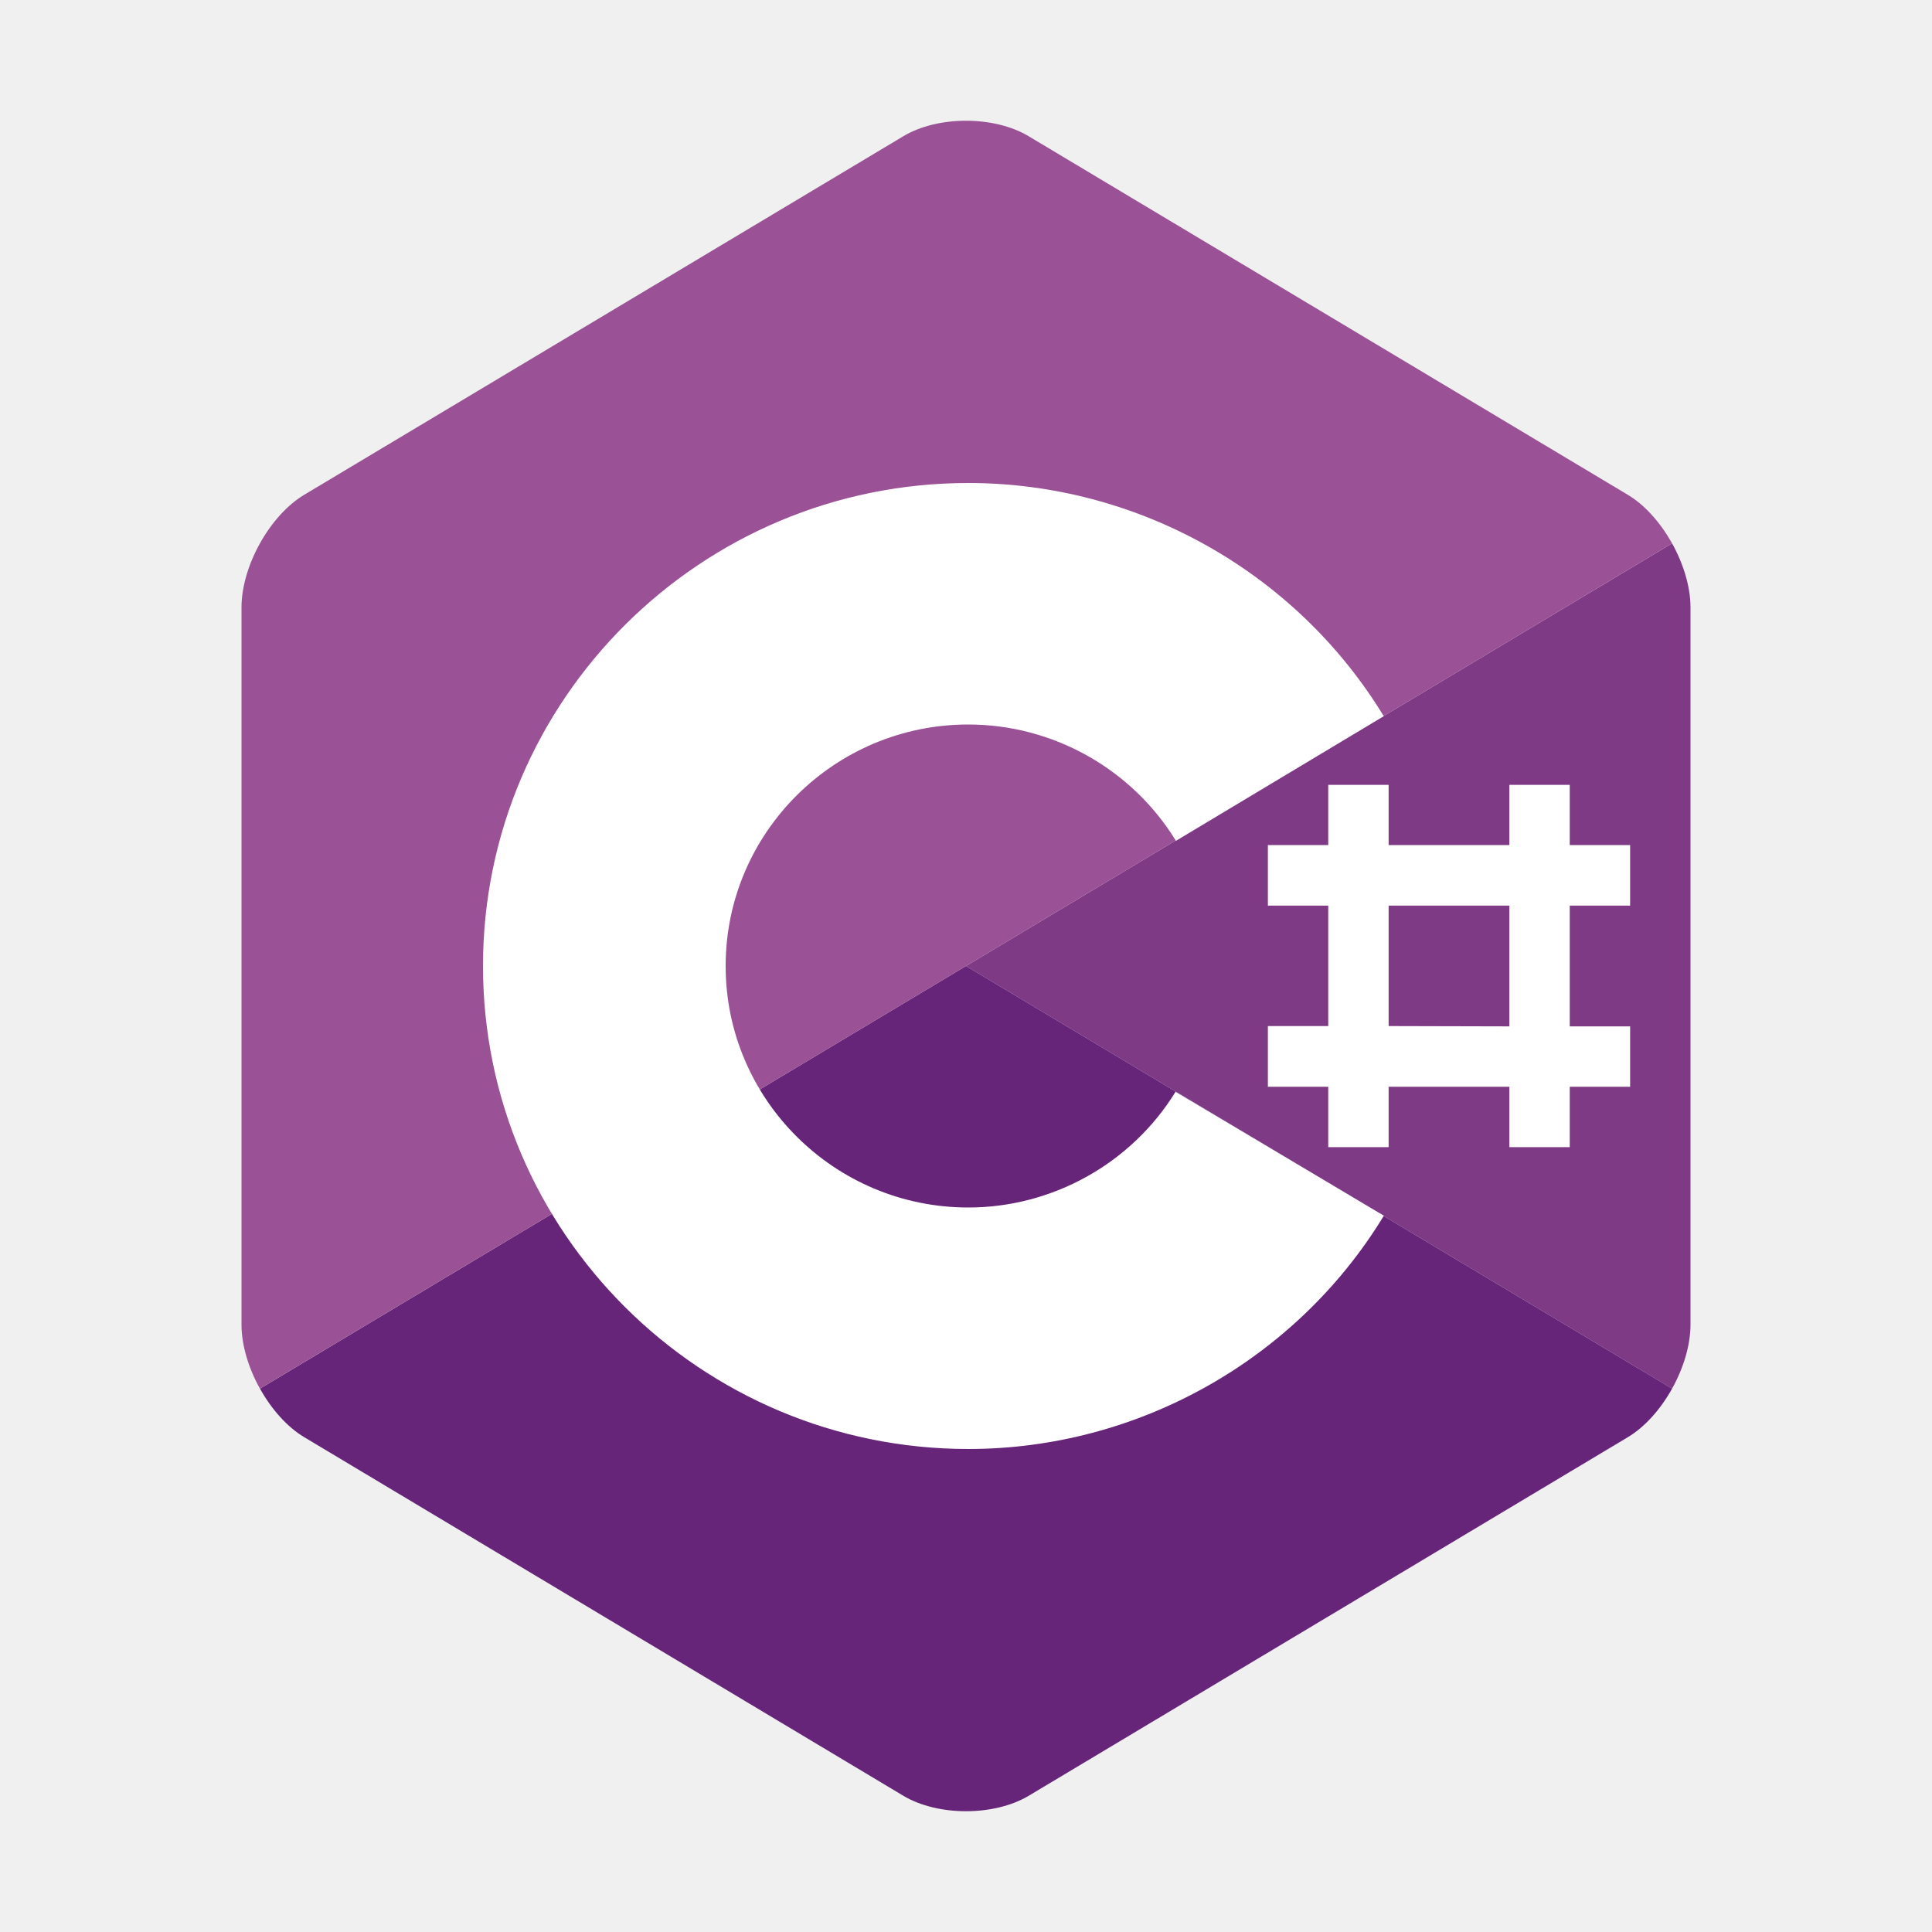
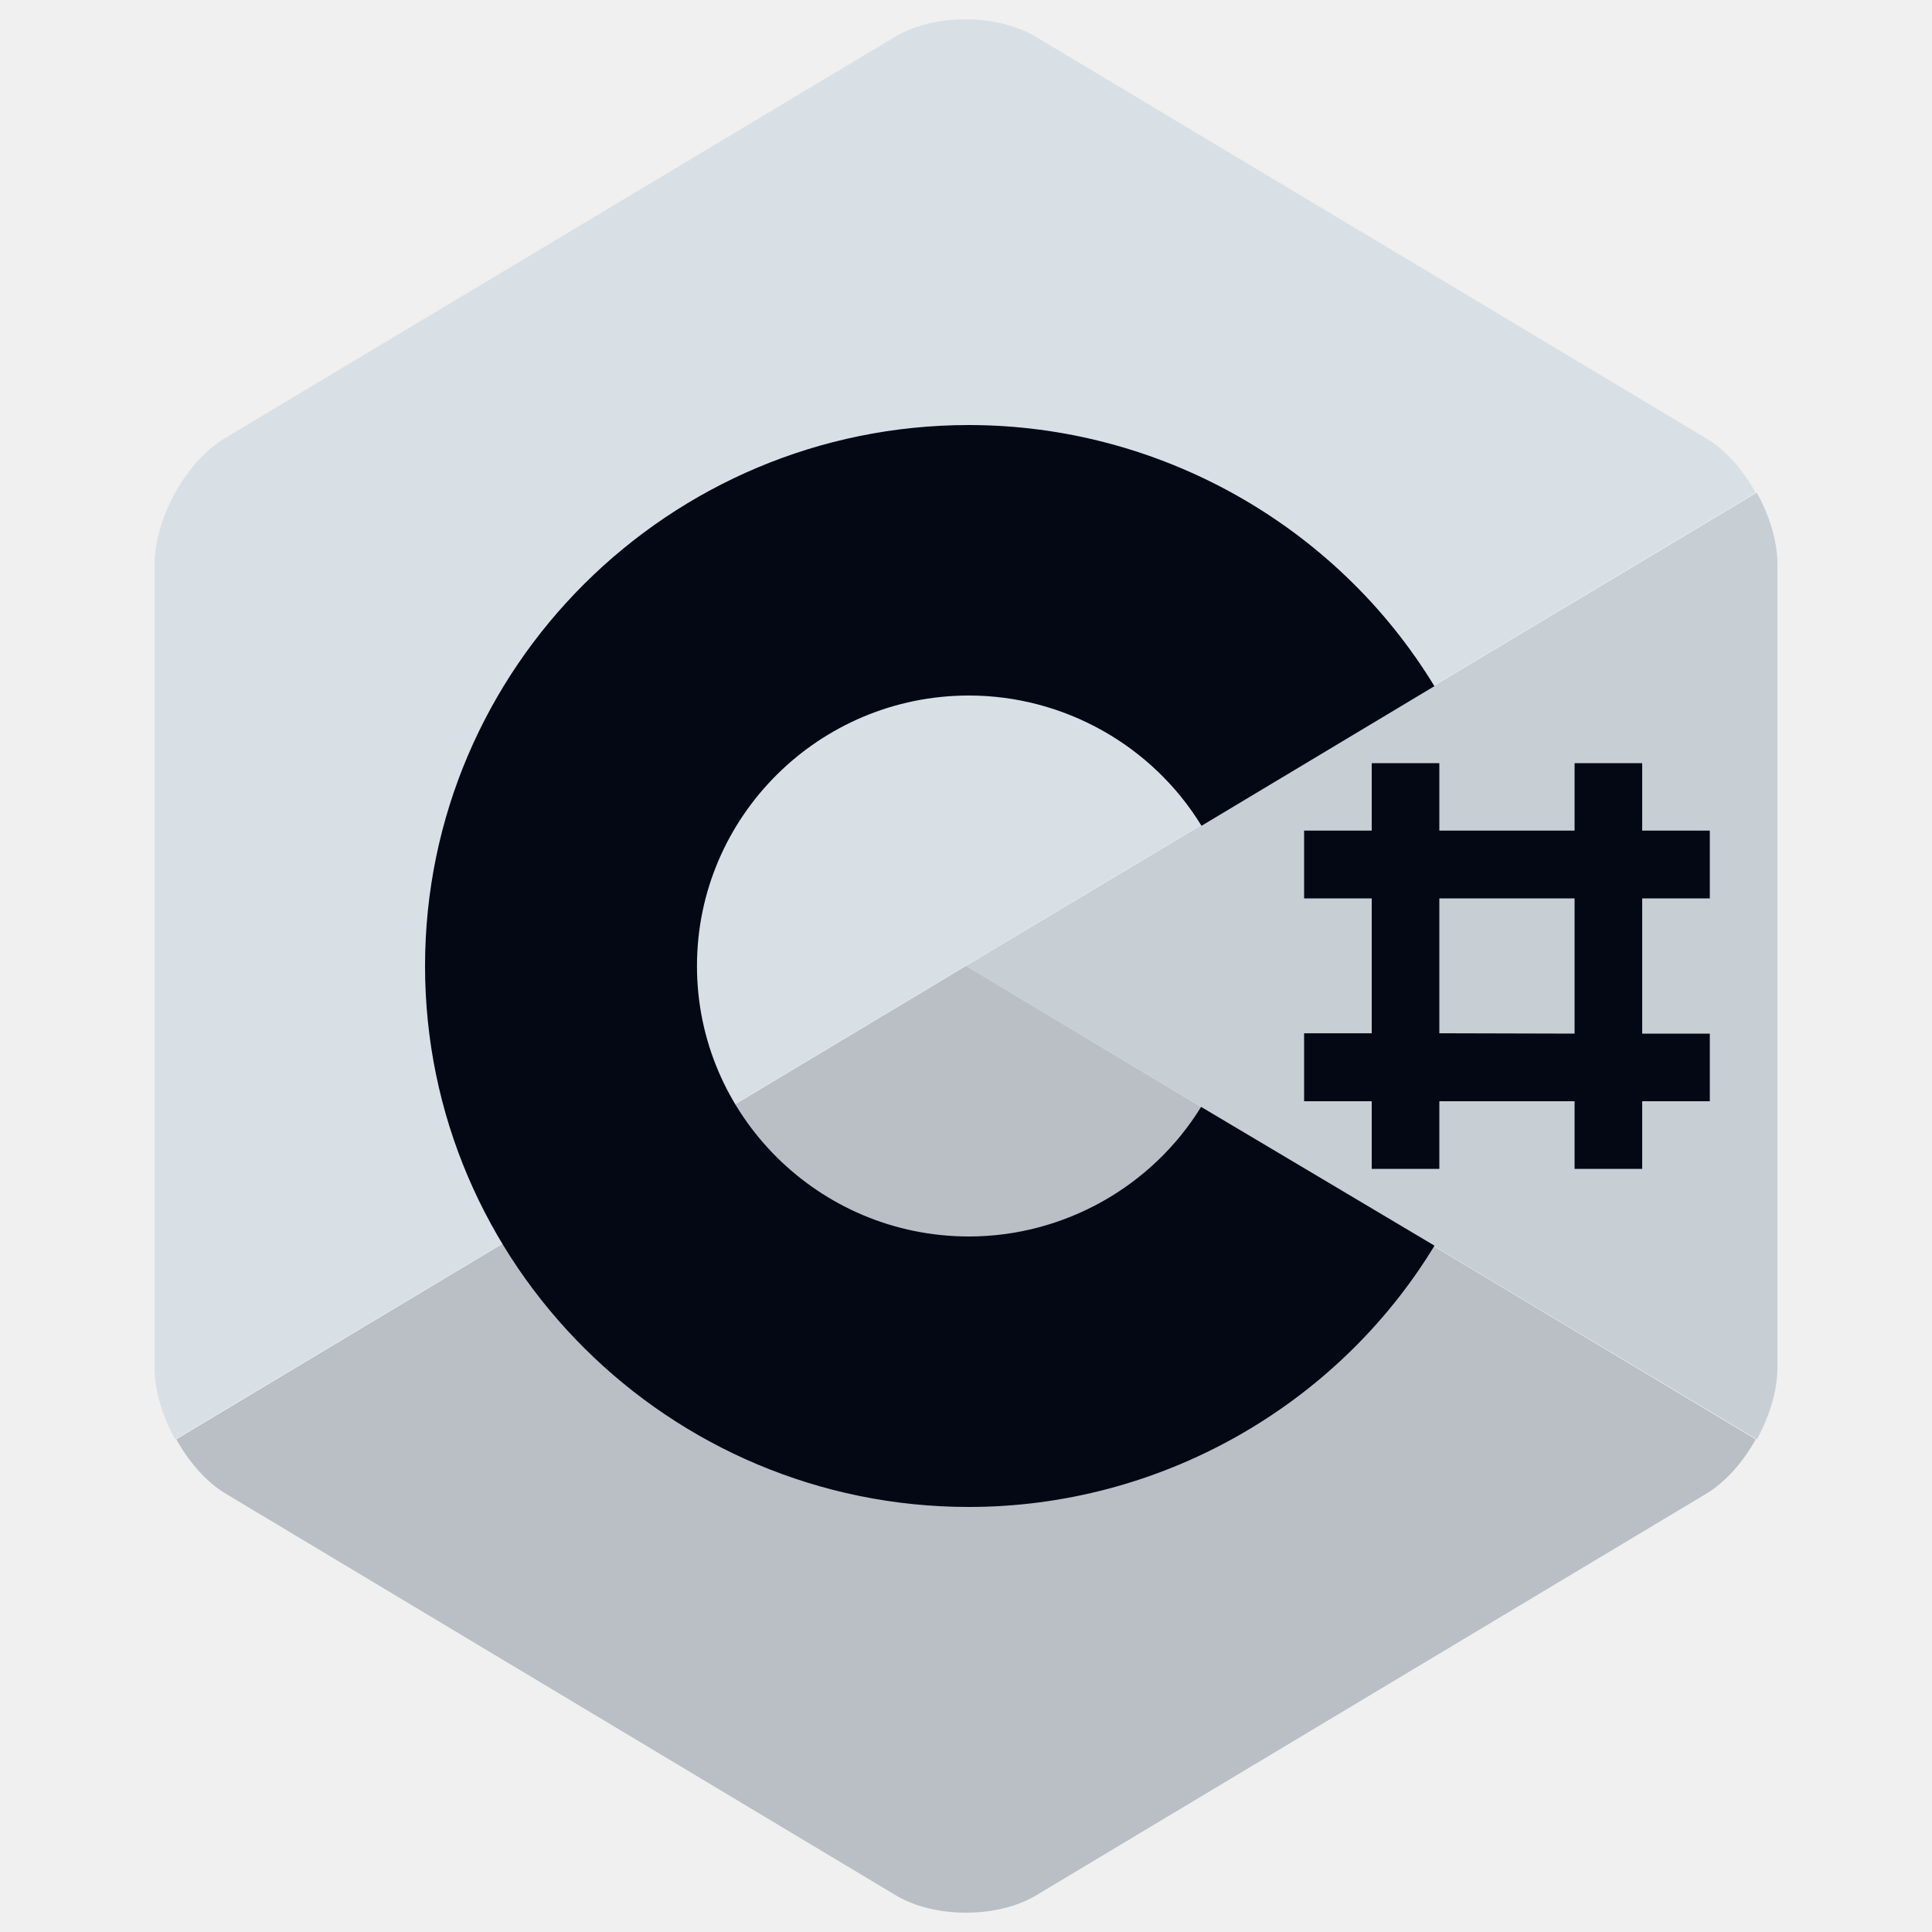
- <svg xmlns="http://www.w3.org/2000/svg" width="800px" height="800px" viewBox="0 0 32 32" fill="none">
-   <path d="M27.695 23C27.883 22.662 28 22.281 28 21.939V10.061C28 9.719 27.883 9.338 27.695 9L16 16L27.695 23Z" fill="#7F3A86" />
-   <path d="M17.04 29.743L26.961 23.805C27.247 23.634 27.507 23.338 27.695 23L16 16L4.306 23C4.494 23.338 4.754 23.634 5.04 23.805L14.961 29.743C15.533 30.085 16.468 30.085 17.04 29.743Z" fill="#662579" />
-   <path d="M27.695 9C27.506 8.662 27.247 8.366 26.961 8.195L17.039 2.257C16.468 1.914 15.532 1.914 14.961 2.257L5.039 8.195C4.468 8.537 4 9.377 4 10.061V21.939C4 22.281 4.117 22.662 4.305 23L16 16L27.695 9Z" fill="#9A5196" />
-   <path d="M16.038 24C11.606 24 8 20.411 8 16C8 11.589 11.606 8 16.038 8C18.846 8 21.467 9.476 22.919 11.862L19.477 13.927C18.749 12.736 17.44 12 16.038 12C13.822 12 12.019 13.794 12.019 16C12.019 18.206 13.822 20 16.038 20C17.436 20 18.742 19.268 19.471 18.083L22.921 20.136C21.469 22.523 18.847 24 16.038 24Z" fill="white" />
-   <path fill-rule="evenodd" clip-rule="evenodd" d="M25 13V13.997H23V13H22V13.997H21V15H22V16.995H21V18H22V19H23L23 18H25V19H26V18H27V17H26V15H27V13.997H26V13H25ZM25 17V15H23V16.995L25 17Z" fill="white" />
+ <svg xmlns="http://www.w3.org/2000/svg" width="800" height="800" viewBox="0 0 800 800" fill="none">
+   <path d="M727.452 596C732.724 586.53 736 575.862 736 566.281V233.717C736 224.136 732.727 213.469 727.452 204L400 400.001L727.452 596Z" fill="#C7CED4" />
+   <path d="M429.057 784.814L706.479 618.532C714.47 613.742 721.735 605.47 727 596.001L399.999 400L73 596.001C78.266 605.47 85.531 613.744 93.521 618.532L370.942 784.814C386.922 794.395 413.077 794.395 429.057 784.814Z" fill="#B9BFC4" />
+   <path d="M727 203.999C721.731 194.528 714.459 186.256 706.465 181.466L428.849 15.185C412.858 5.605 386.685 5.605 370.693 15.185L93.078 181.466C77.084 191.044 64 214.559 64 233.716V566.281C64 575.86 67.272 586.53 72.543 596L399.771 400L727 203.999Z" fill="#D8E0E6" />
+   <path d="M401.2 624C277.025 624 176 523.514 176 400C176 276.486 277.025 176 401.2 176C479.847 176 553.291 217.319 593.958 284.13L497.516 341.942C477.14 308.608 440.46 288 401.2 288C339.11 288 288.601 338.243 288.601 400C288.601 461.757 339.11 512 401.2 512C440.357 512 476.942 491.507 497.353 458.33L594 515.805C553.342 582.655 479.872 624 401.2 624Z" fill="#030814" />
+   <path fill-rule="evenodd" clip-rule="evenodd" d="M652.003 316V343.927H595.997V316H568.003V343.927H540V372H568.003V427.854H540V456H568.003V484H595.997L596 456H652.003V484H679.997V456H708V428H679.997V372H708V343.927H679.997V316H652.003ZM652.003 428V372H595.997V427.854L652.003 428Z" fill="#030814" />
</svg>
